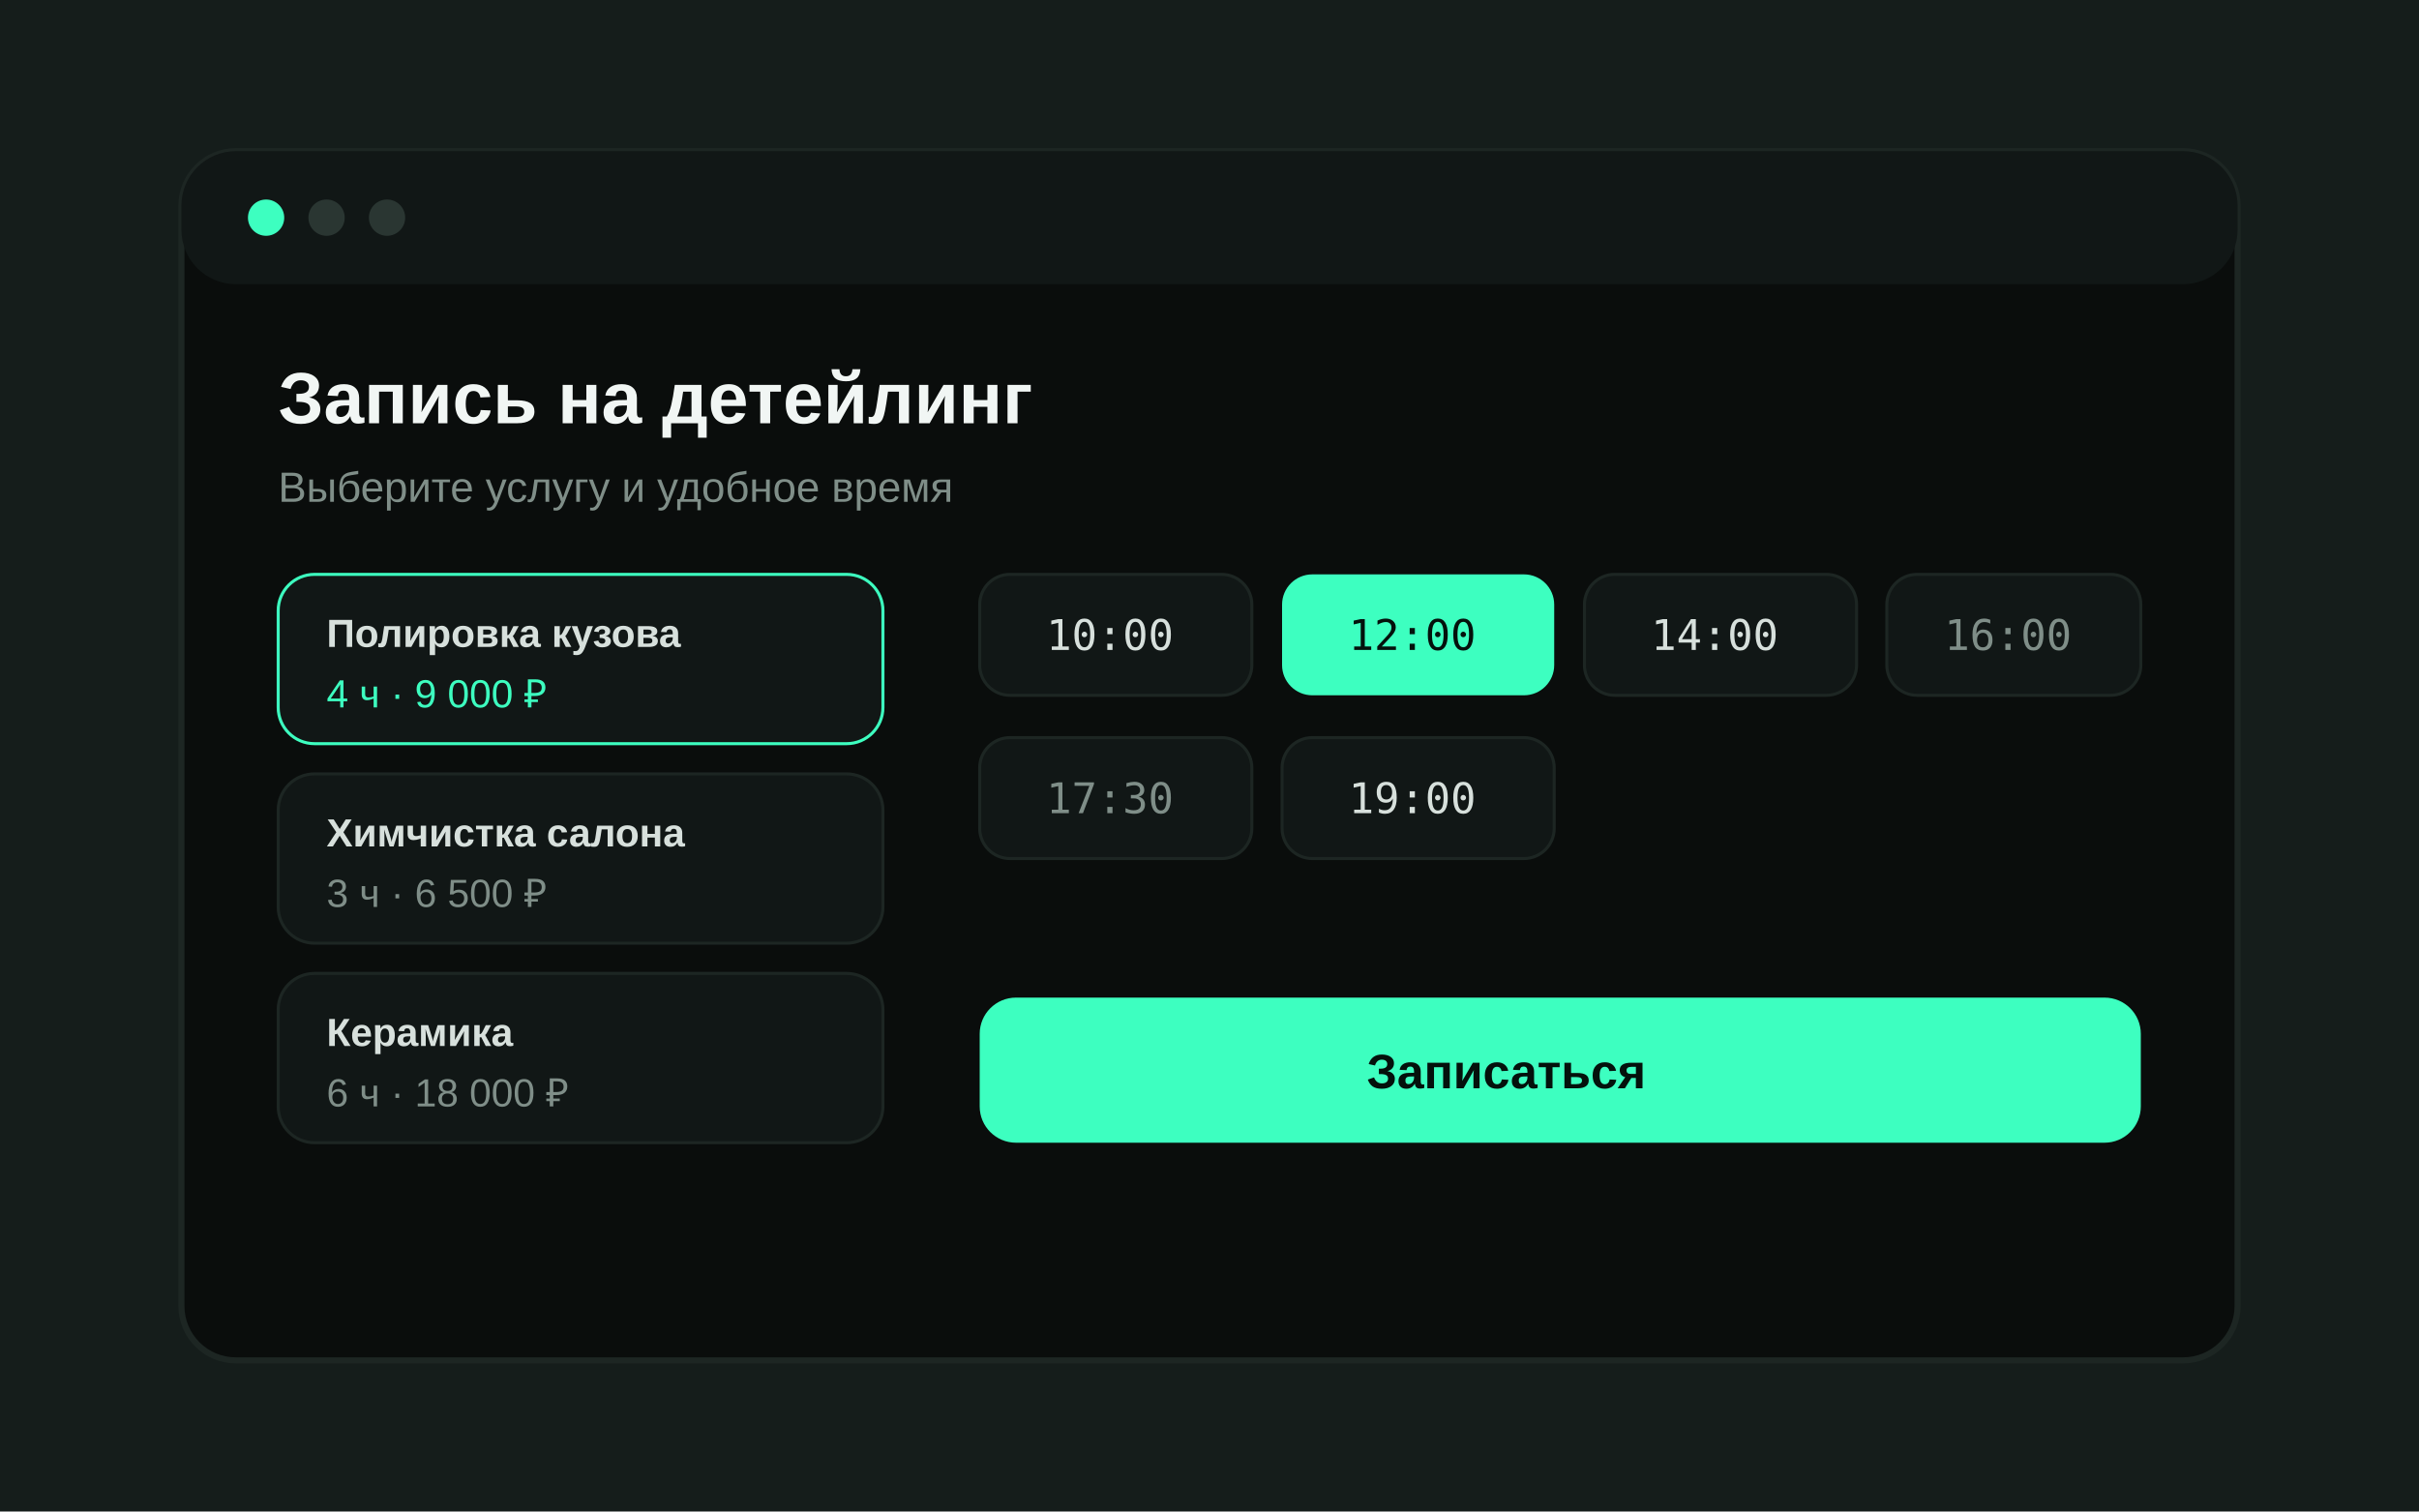
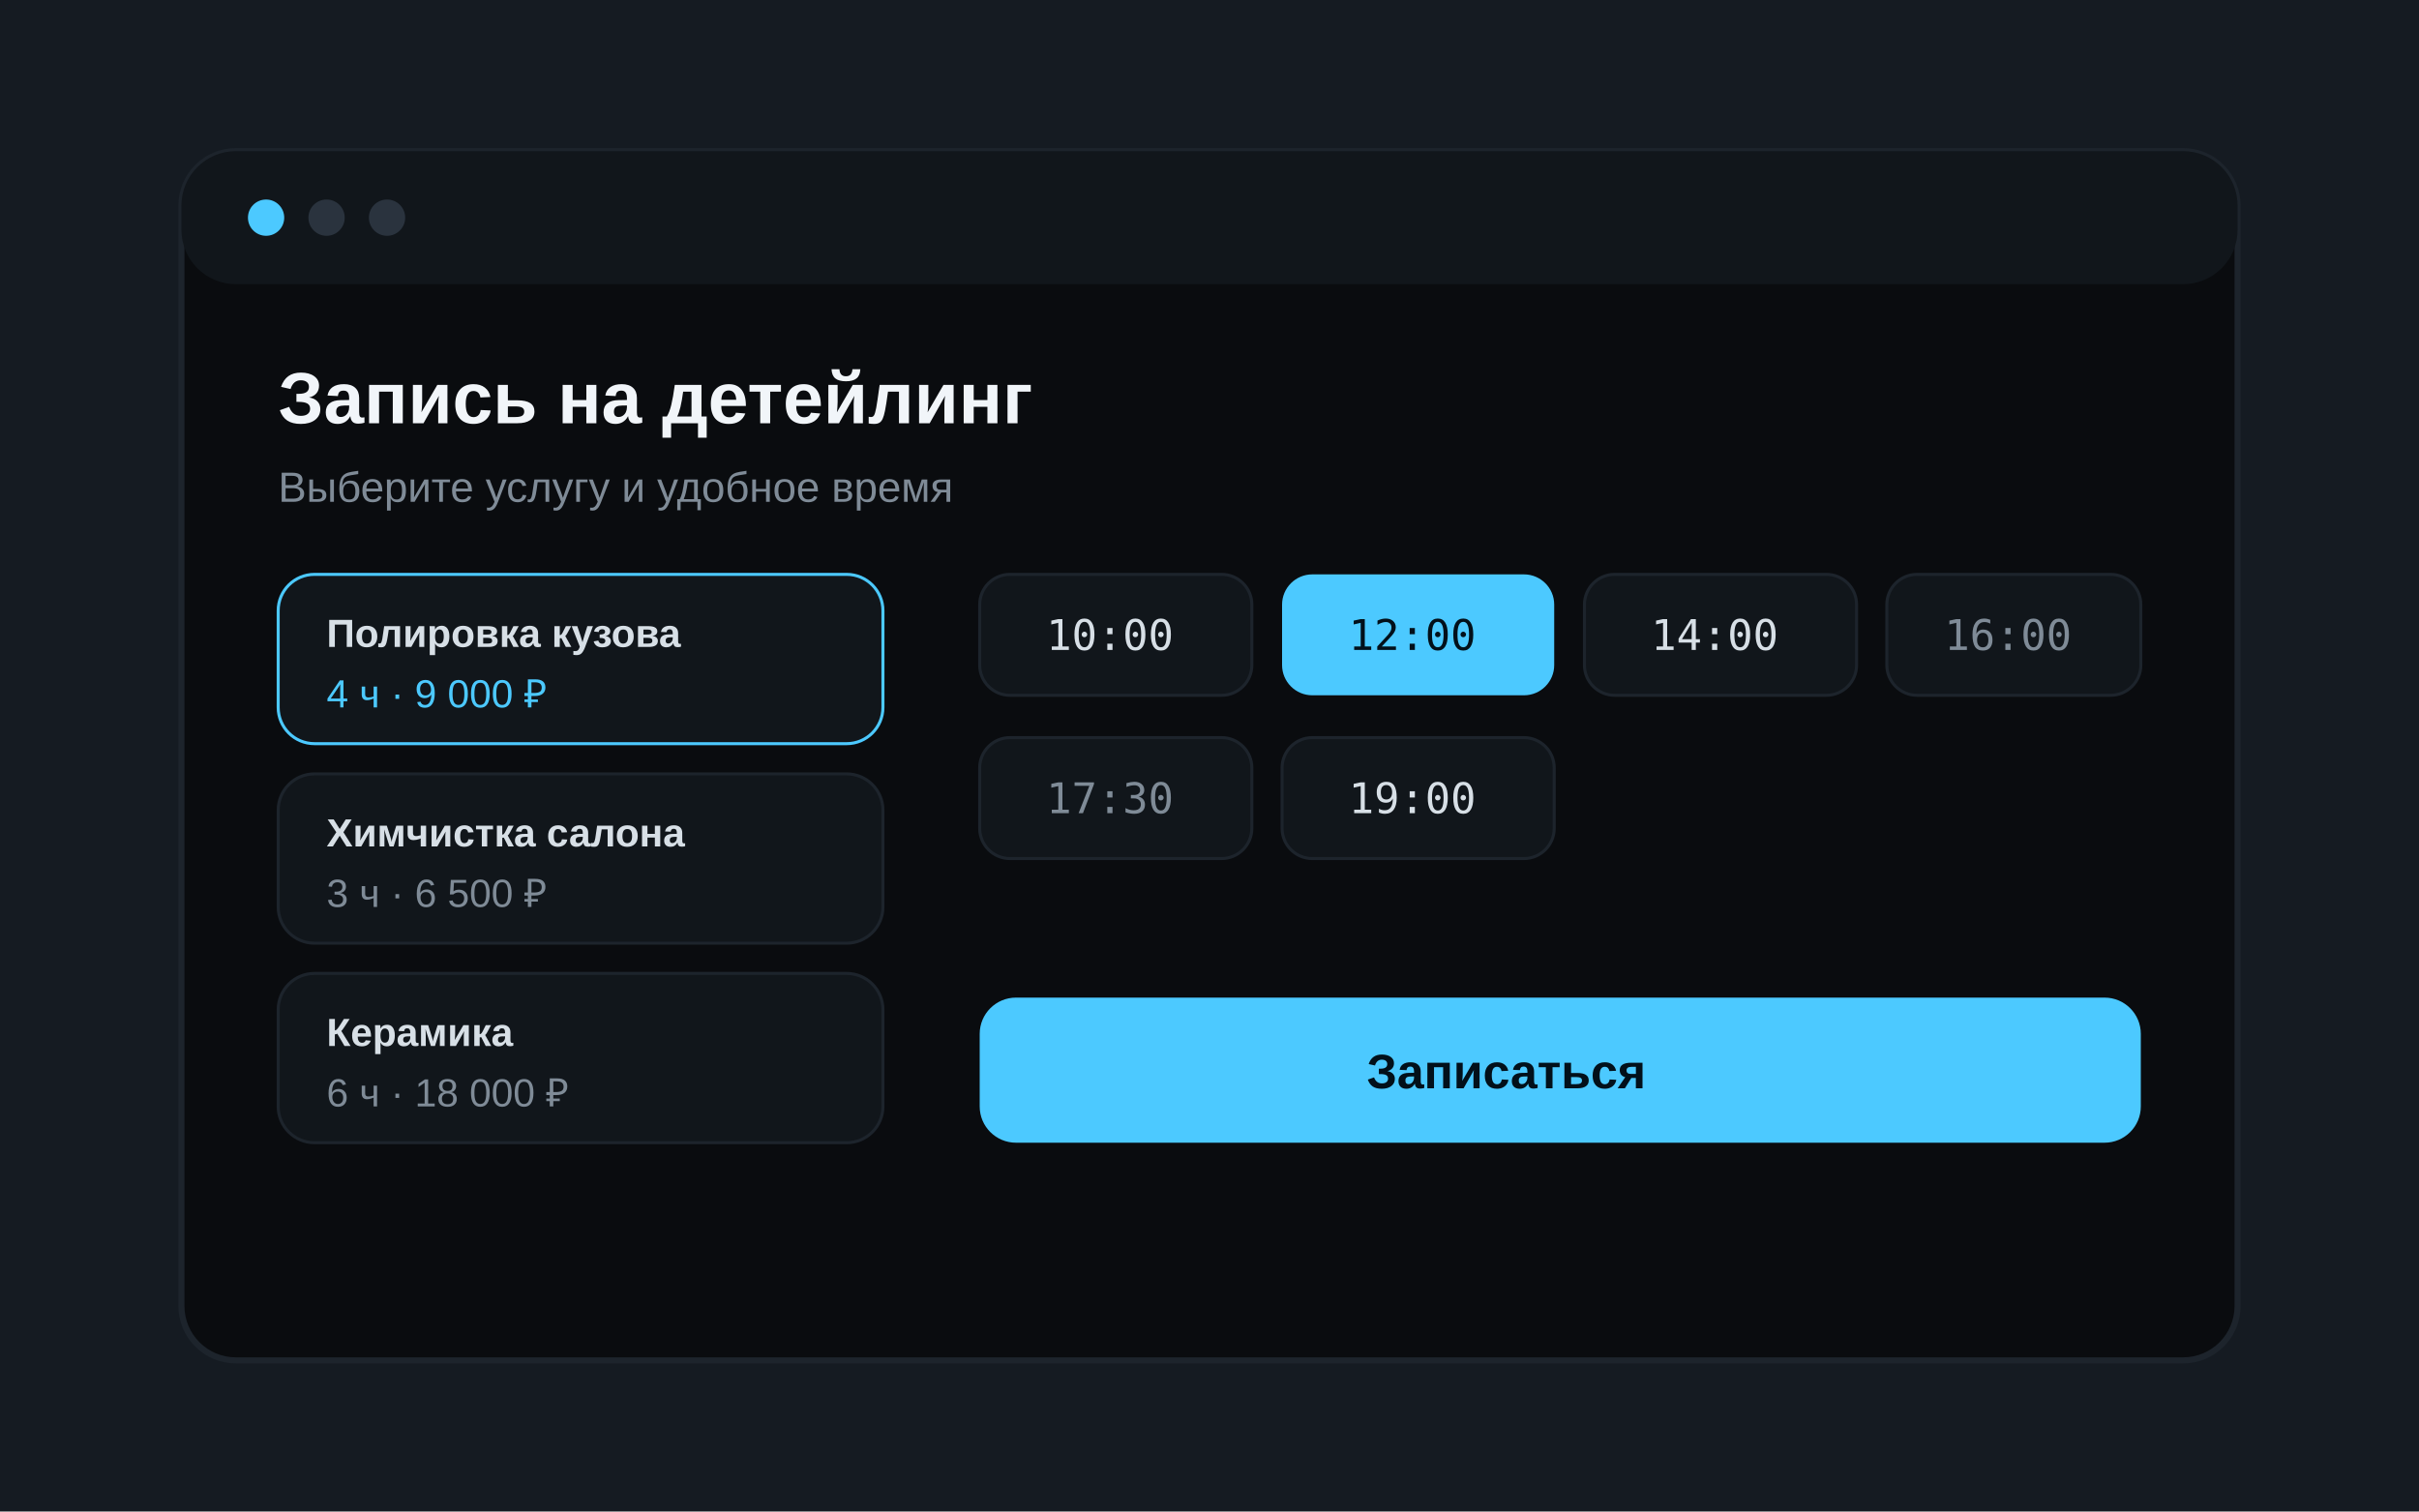
<svg xmlns="http://www.w3.org/2000/svg" viewBox="0 0 800 500">
-   <rect width="800" height="500" fill="#151d1b" />
-   <rect x="60" y="50" width="680" height="400" rx="18" fill="#0a0d0c" stroke="#1d2623" stroke-width="2" />
-   <rect x="60" y="50" width="680" height="44" rx="18" fill="#111716" />
-   <circle cx="88" cy="72" r="6" fill="#3dffc0" />
-   <circle cx="108" cy="72" r="6" fill="#2a3632" />
-   <circle cx="128" cy="72" r="6" fill="#2a3632" />
+   <rect width="800" height="500" fill="#151b22" />
+   <rect x="60" y="50" width="680" height="400" rx="18" fill="#0a0c0f" stroke="#1d242c" stroke-width="2" />
+   <rect x="60" y="50" width="680" height="44" rx="18" fill="#11161b" />
+   <circle cx="88" cy="72" r="6" fill="#4cc9ff" />
+   <circle cx="108" cy="72" r="6" fill="#2a333e" />
+   <circle cx="128" cy="72" r="6" fill="#2a333e" />
  <g font-family="Segoe UI, Arial, sans-serif">
-     <text x="92" y="140" font-size="24" font-weight="700" fill="#f1f6f4">Запись на детейлинг</text>
-     <text x="92" y="166" font-size="14" fill="#7f8e88">Выберите услугу и удобное время</text>
-     <g font-size="13" fill="#d7e0dc">
-       <rect x="92" y="190" width="200" height="56" rx="12" fill="#111716" stroke="#3dffc0" />
+     <text x="92" y="140" font-size="24" font-weight="700" fill="#f1f5f9">Запись на детейлинг</text>
+     <text x="92" y="166" font-size="14" fill="#7f8b97">Выберите услугу и удобное время</text>
+     <g font-size="13" fill="#d7dfe6">
+       <rect x="92" y="190" width="200" height="56" rx="12" fill="#11161b" stroke="#4cc9ff" />
      <text x="108" y="214" font-weight="600">Полировка кузова</text>
-       <text x="108" y="234" fill="#3dffc0">4 ч · 9 000 ₽</text>
-       <rect x="92" y="256" width="200" height="56" rx="12" fill="#111716" stroke="#1d2623" />
+       <text x="108" y="234" fill="#4cc9ff">4 ч · 9 000 ₽</text>
+       <rect x="92" y="256" width="200" height="56" rx="12" fill="#11161b" stroke="#1d242c" />
      <text x="108" y="280" font-weight="600">Химчистка салона</text>
-       <text x="108" y="300" fill="#7f8e88">3 ч · 6 500 ₽</text>
-       <rect x="92" y="322" width="200" height="56" rx="12" fill="#111716" stroke="#1d2623" />
+       <text x="108" y="300" fill="#7f8b97">3 ч · 6 500 ₽</text>
+       <rect x="92" y="322" width="200" height="56" rx="12" fill="#11161b" stroke="#1d242c" />
      <text x="108" y="346" font-weight="600">Керамика</text>
-       <text x="108" y="366" fill="#7f8e88">6 ч · 18 000 ₽</text>
+       <text x="108" y="366" fill="#7f8b97">6 ч · 18 000 ₽</text>
    </g>
    <g font-size="14" font-family="Consolas, monospace">
-       <rect x="324" y="190" width="90" height="40" rx="10" fill="#111716" stroke="#1d2623" />
-       <text x="346" y="215" fill="#d7e0dc">10:00</text>
-       <rect x="424" y="190" width="90" height="40" rx="10" fill="#3dffc0" />
-       <text x="446" y="215" fill="#04110c">12:00</text>
-       <rect x="524" y="190" width="90" height="40" rx="10" fill="#111716" stroke="#1d2623" />
-       <text x="546" y="215" fill="#d7e0dc">14:00</text>
-       <rect x="624" y="190" width="84" height="40" rx="10" fill="#111716" stroke="#1d2623" />
-       <text x="643" y="215" fill="#7f8e88">16:00</text>
-       <rect x="324" y="244" width="90" height="40" rx="10" fill="#111716" stroke="#1d2623" />
-       <text x="346" y="269" fill="#7f8e88">17:30</text>
-       <rect x="424" y="244" width="90" height="40" rx="10" fill="#111716" stroke="#1d2623" />
-       <text x="446" y="269" fill="#d7e0dc">19:00</text>
+       <rect x="324" y="190" width="90" height="40" rx="10" fill="#11161b" stroke="#1d242c" />
+       <text x="346" y="215" fill="#d7dfe6">10:00</text>
+       <rect x="424" y="190" width="90" height="40" rx="10" fill="#4cc9ff" />
+       <text x="446" y="215" fill="#02101a">12:00</text>
+       <rect x="524" y="190" width="90" height="40" rx="10" fill="#11161b" stroke="#1d242c" />
+       <text x="546" y="215" fill="#d7dfe6">14:00</text>
+       <rect x="624" y="190" width="84" height="40" rx="10" fill="#11161b" stroke="#1d242c" />
+       <text x="643" y="215" fill="#7f8b97">16:00</text>
+       <rect x="324" y="244" width="90" height="40" rx="10" fill="#11161b" stroke="#1d242c" />
+       <text x="346" y="269" fill="#7f8b97">17:30</text>
+       <rect x="424" y="244" width="90" height="40" rx="10" fill="#11161b" stroke="#1d242c" />
+       <text x="446" y="269" fill="#d7dfe6">19:00</text>
    </g>
-     <rect x="324" y="330" width="384" height="48" rx="12" fill="#3dffc0" />
-     <text x="452" y="360" font-size="16" font-weight="700" fill="#04110c">Записаться</text>
+     <rect x="324" y="330" width="384" height="48" rx="12" fill="#4cc9ff" />
+     <text x="452" y="360" font-size="16" font-weight="700" fill="#02101a">Записаться</text>
  </g>
</svg>
